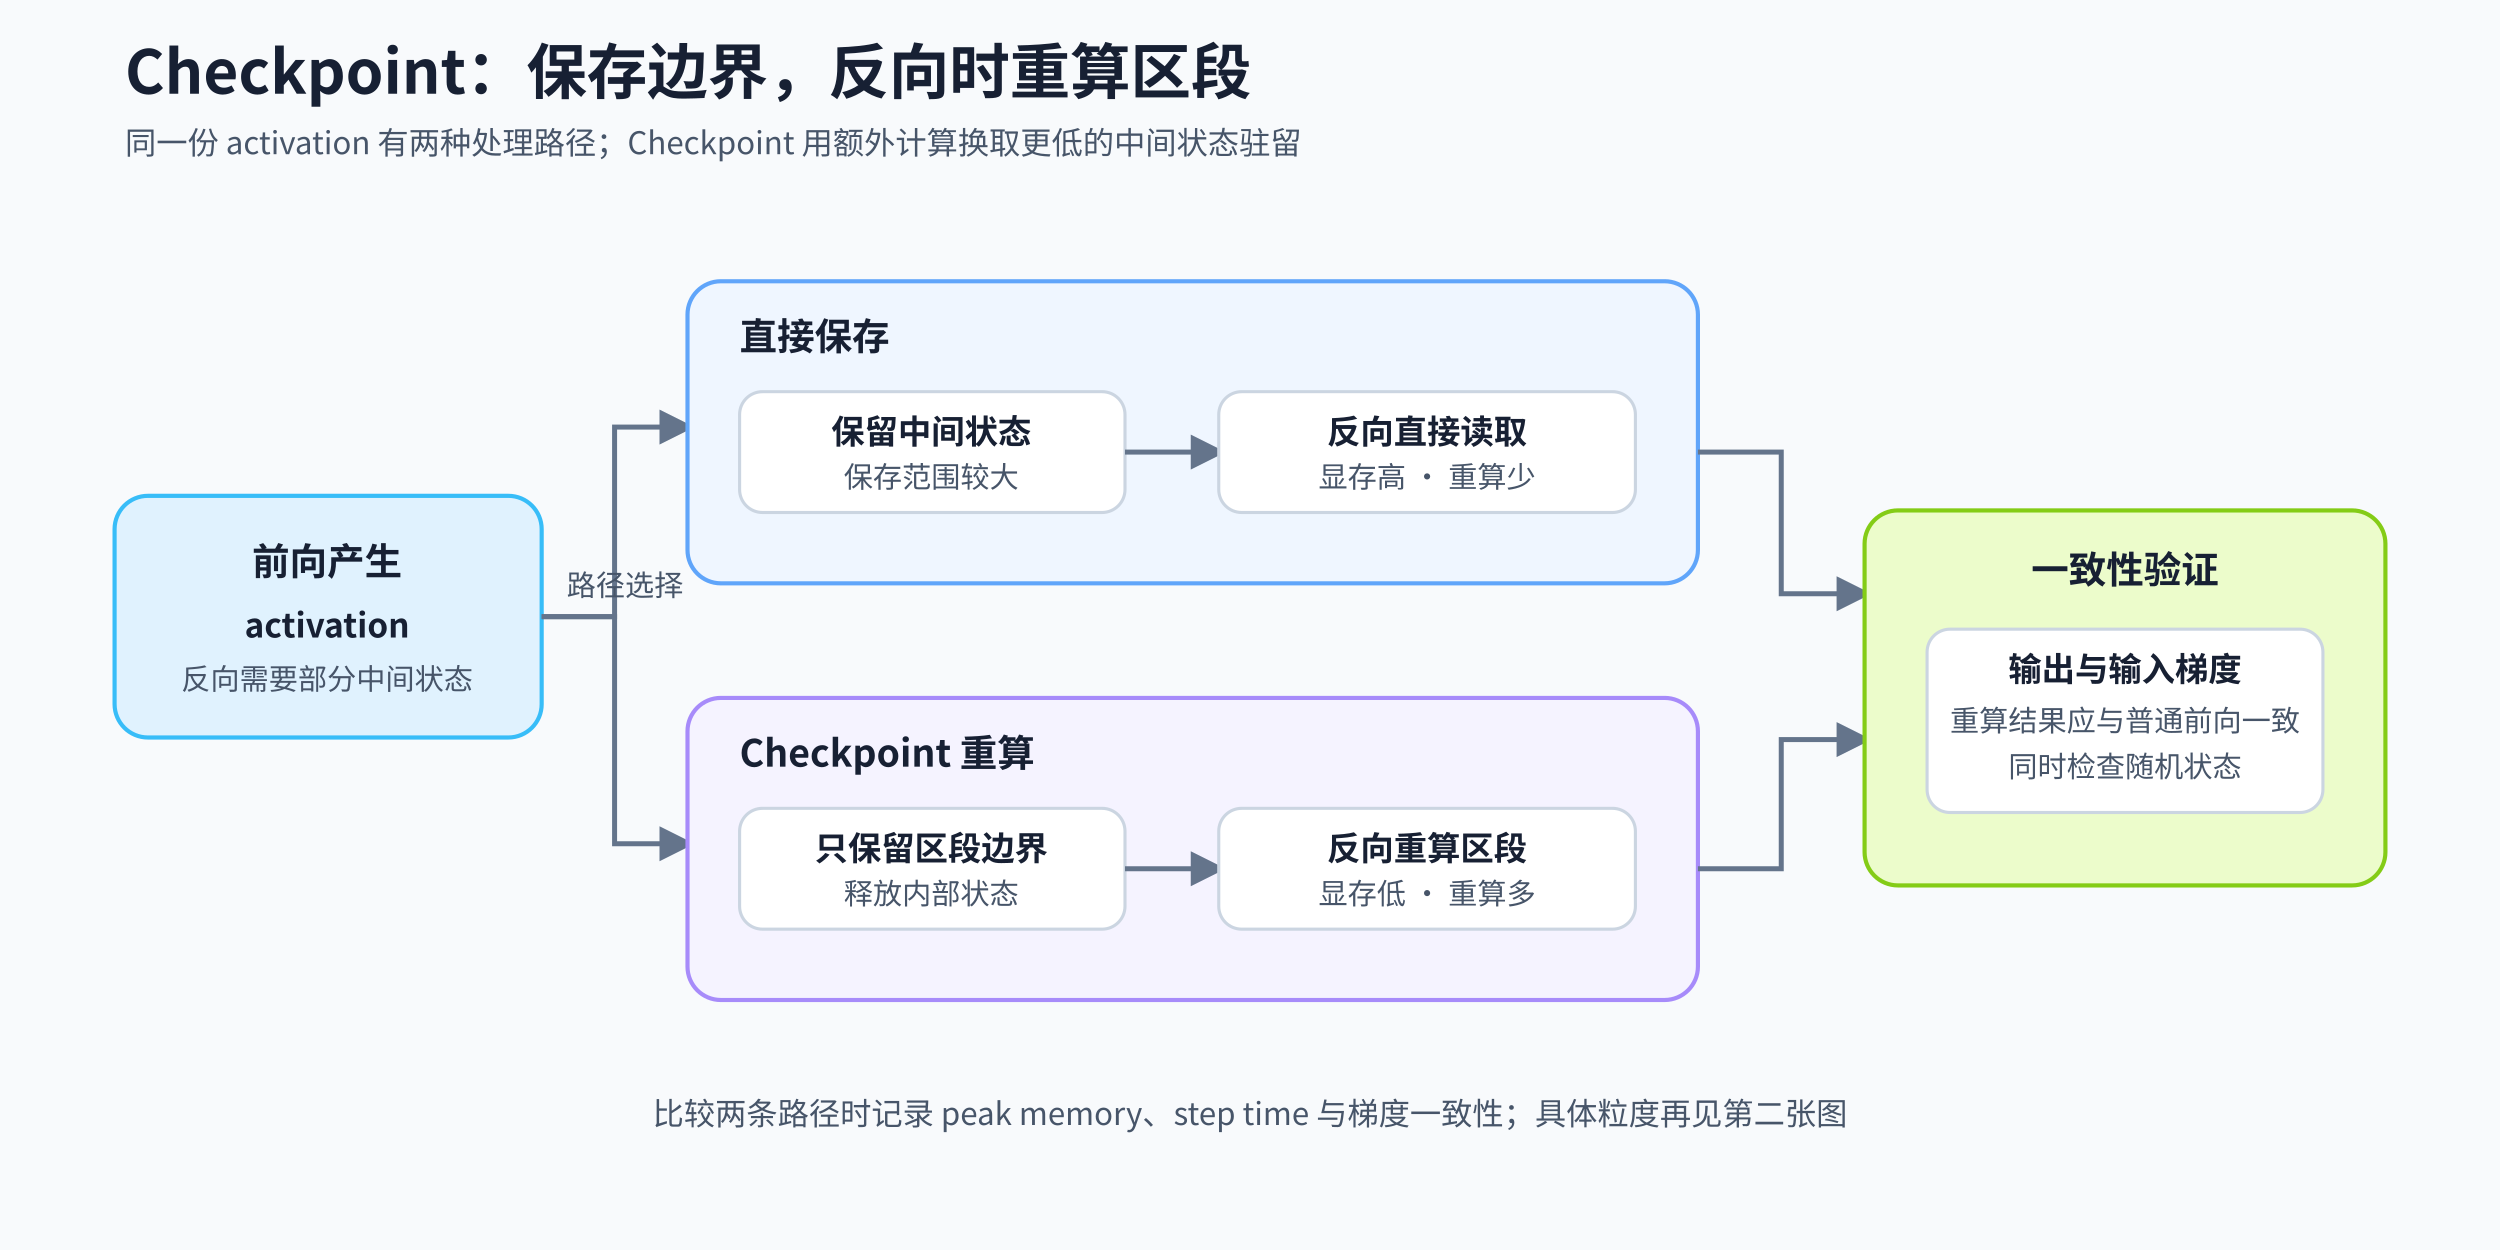
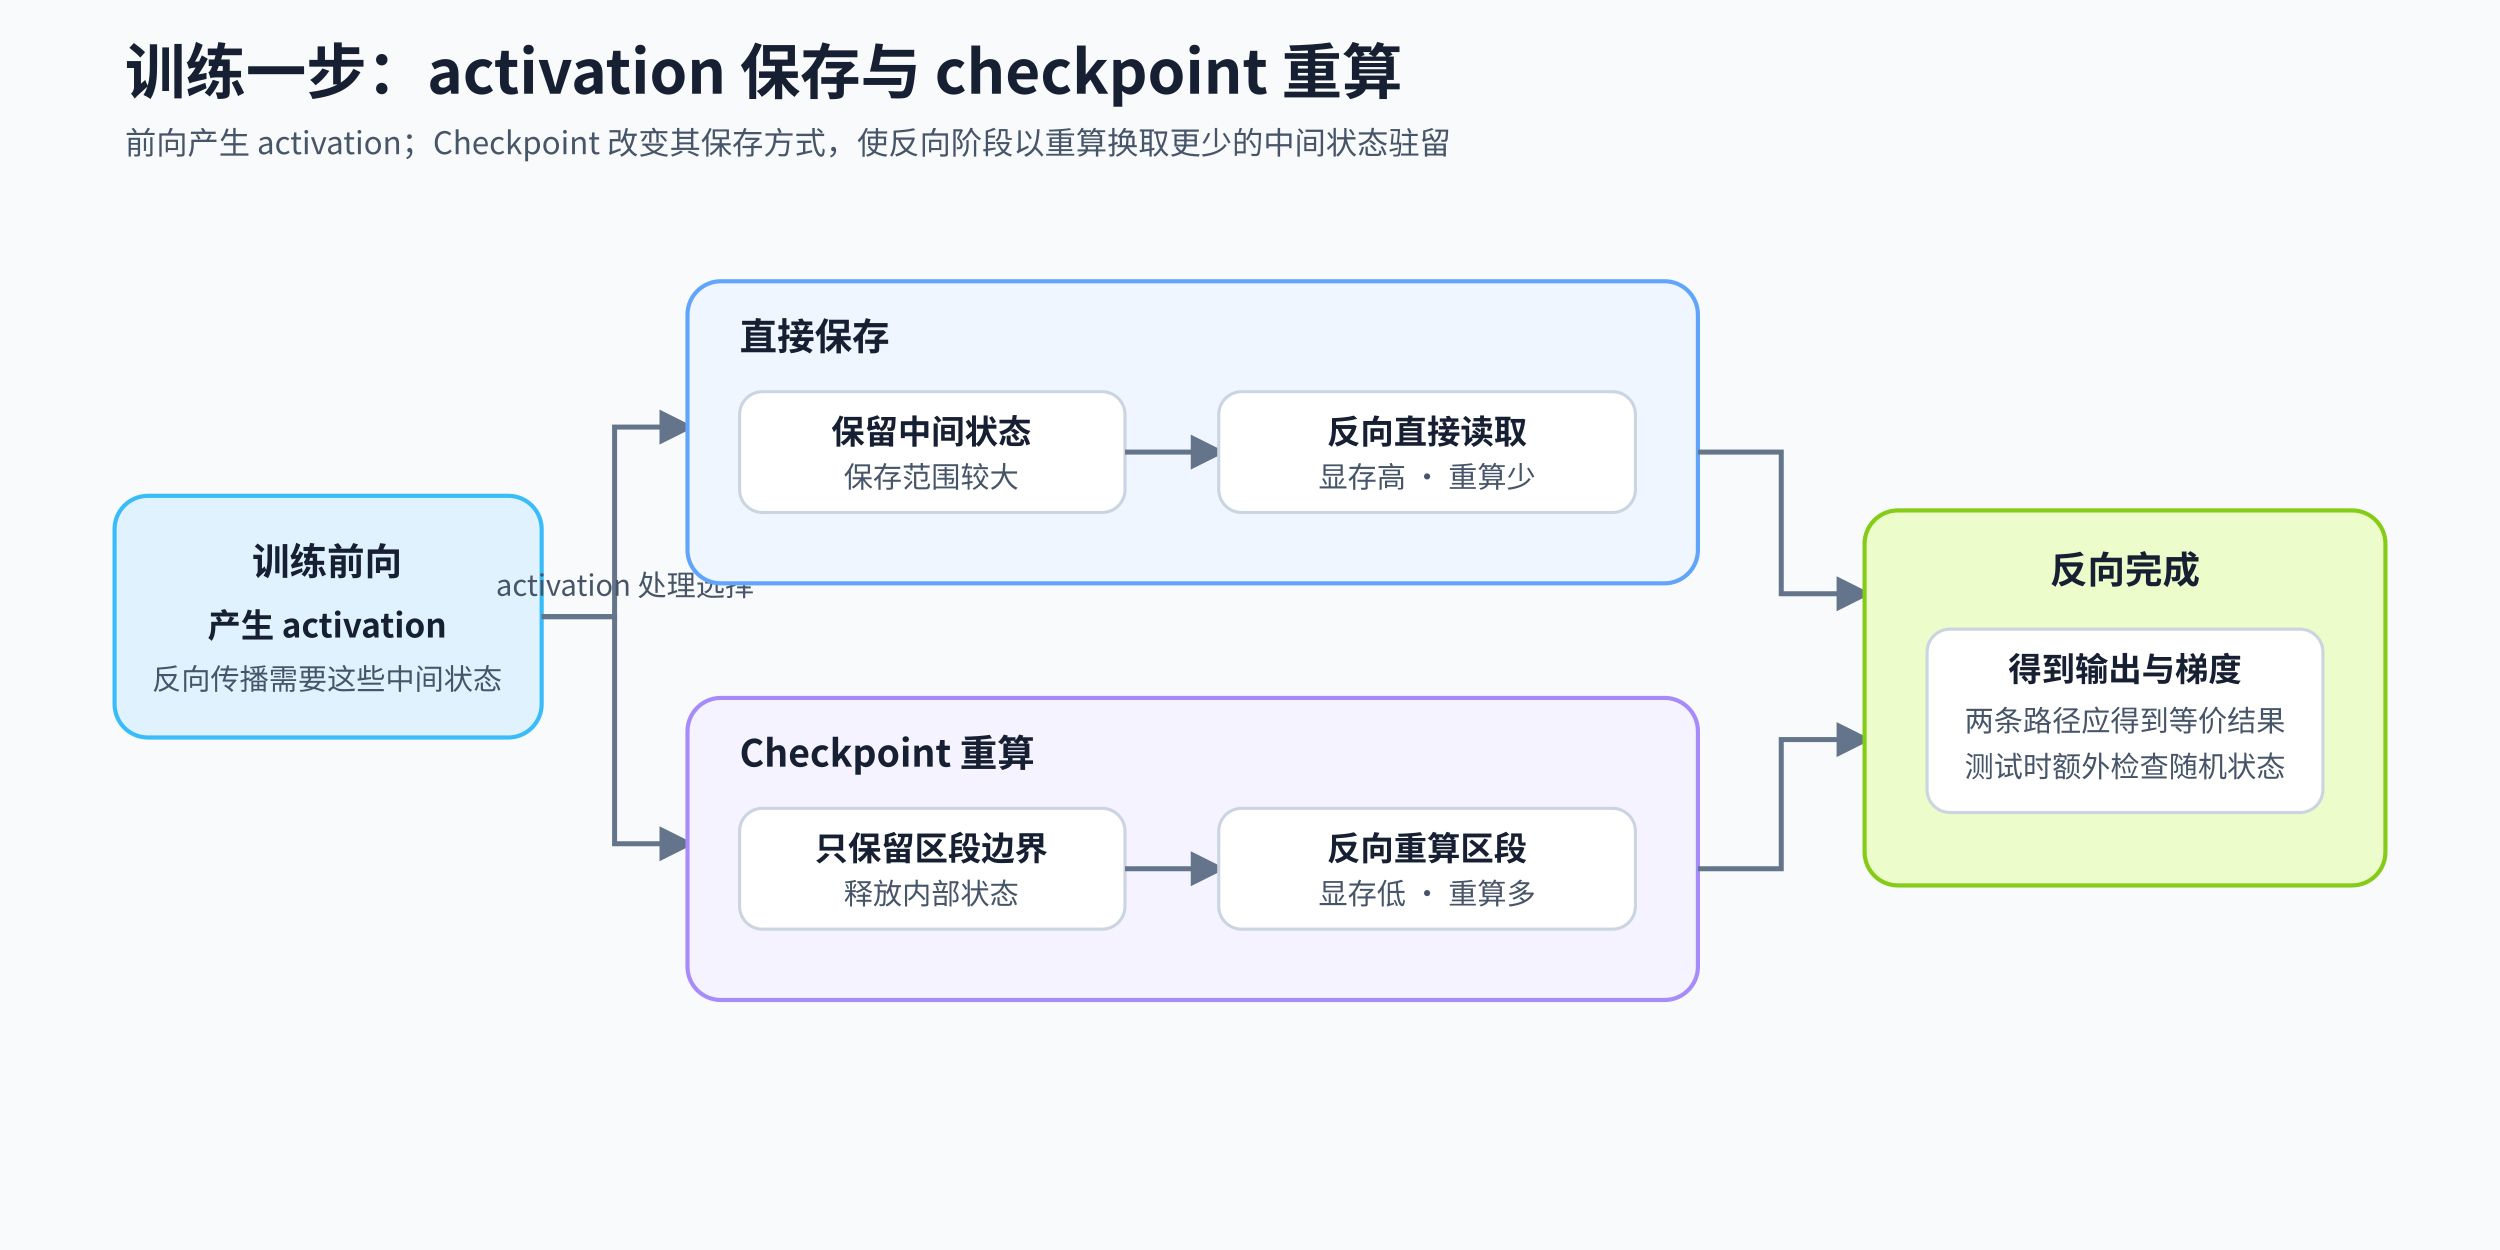
<svg xmlns="http://www.w3.org/2000/svg" width="1200" height="600" viewBox="0 0 1200 600" role="img" aria-labelledby="title desc">
  <defs>
    <marker id="arrow" viewBox="0 0 10 10" refX="8" refY="5" markerWidth="7" markerHeight="7" orient="auto">
      <path d="M0 0L10 5L0 10Z" fill="#64748b" />
    </marker>
    <style>
      text{font-family:"Noto Sans CJK SC","Microsoft YaHei",Arial,sans-serif;fill:#172033}
      .title{font-size:29px;font-weight:700}.sub{font-size:15px;fill:#475569}
      .head{font-size:18px;font-weight:700}.label{font-size:16px;font-weight:700}.small{font-size:14px;fill:#475569}
      .box{stroke-width:2;rx:16}.node{fill:#fff;stroke:#cbd5e1;stroke-width:1.5;rx:11}
      .flow{stroke:#64748b;stroke-width:2.4;fill:none;marker-end:url(#arrow)}
      .guide{stroke:#94a3b8;stroke-width:2;fill:none}.tag{font-size:13px;font-weight:700}
    </style>
  </defs>
  <rect width="1200" height="600" fill="#f8fafc" />
-   <text x="60" y="45" class="title">Checkpoint：保存边界，反向时重算区段</text>
-   <text x="60" y="74" class="sub">同一份 activation 有两种处理路径；Checkpoint 用额外计算换取更低的中间状态驻留</text>
+   <text x="60" y="45" class="title">训练一步：activation 保存与 checkpoint 重算</text>
+   <text x="60" y="74" class="sub">前向产生 activation；Checkpoint 改变其保存方式，使反向阶段以重算换取更少的中间状态驻留</text>
  <rect x="55" y="238" width="205" height="116" class="box" fill="#e0f2fe" stroke="#38bdf8" />
-   <text x="157" y="276" text-anchor="middle" class="head">前向产生</text>
-   <text x="157" y="306" text-anchor="middle" class="label">activation</text>
-   <text x="157" y="331" text-anchor="middle" class="small">反向需要部分中间状态</text>
+   <text x="157" y="276" text-anchor="middle" class="head">训练前向</text>
+   <text x="157" y="306" text-anchor="middle" class="label">产生 activation</text>
+   <text x="157" y="331" text-anchor="middle" class="small">反向传播需要这些中间状态</text>
  <path d="M260 296H295V205H330" class="flow" />
  <path d="M260 296H295V405H330" class="flow" />
-   <text x="300" y="286" text-anchor="middle" class="small">路径选择</text>
+   <text x="300" y="286" text-anchor="middle" class="small">activation 处理选择</text>
  <rect x="330" y="135" width="485" height="145" class="box" fill="#eff6ff" stroke="#60a5fa" />
  <text x="355" y="168" class="head">直接保存</text>
  <rect x="355" y="188" width="185" height="58" class="node" />
  <text x="447" y="213" text-anchor="middle" class="label">保留中间状态</text>
  <text x="447" y="234" text-anchor="middle" class="small">保存范围较大</text>
  <path d="M540 217H585" class="flow" />
  <rect x="585" y="188" width="200" height="58" class="node" />
  <text x="685" y="213" text-anchor="middle" class="label">反向直接读取</text>
  <text x="685" y="234" text-anchor="middle" class="small">显存高 · 重算少</text>
  <rect x="330" y="335" width="485" height="145" class="box" fill="#f5f3ff" stroke="#a78bfa" />
  <text x="355" y="368" class="head">Checkpoint 重算</text>
  <rect x="355" y="388" width="185" height="58" class="node" />
  <text x="447" y="413" text-anchor="middle" class="label">只保留区段边界</text>
  <text x="447" y="434" text-anchor="middle" class="small">释放内部状态</text>
  <path d="M540 417H585" class="flow" />
  <rect x="585" y="388" width="200" height="58" class="node" />
  <text x="685" y="413" text-anchor="middle" class="label">反向重算区段</text>
  <text x="685" y="434" text-anchor="middle" class="small">显存低 · 重算多</text>
  <path d="M815 217H855V285H895" class="flow" />
  <path d="M815 417H855V355H895" class="flow" />
  <rect x="895" y="245" width="250" height="180" class="box" fill="#ecfccb" stroke="#84cc16" />
-   <text x="1020" y="280" text-anchor="middle" class="head">一致性验证</text>
+   <text x="1020" y="280" text-anchor="middle" class="head">反向完成</text>
  <rect x="925" y="302" width="190" height="88" class="node" />
-   <text x="1020" y="327" text-anchor="middle" class="label">输出与输入梯度</text>
-   <text x="1020" y="351" text-anchor="middle" class="small">重算结果应与普通前向一致</text>
-   <text x="1020" y="373" text-anchor="middle" class="small">同时检查随机状态</text>
-   <text x="600" y="540" text-anchor="middle" class="sub">比较两条路径时记录 peak memory、step time 与梯度一致性；具体粒度再见第二张图</text>
+   <text x="1020" y="327" text-anchor="middle" class="label">得到输出与梯度</text>
+   <text x="1020" y="351" text-anchor="middle" class="small">两条路径应得到等价结果</text>
+   <text x="1020" y="373" text-anchor="middle" class="small">测试时额外检查随机状态</text>
</svg>
